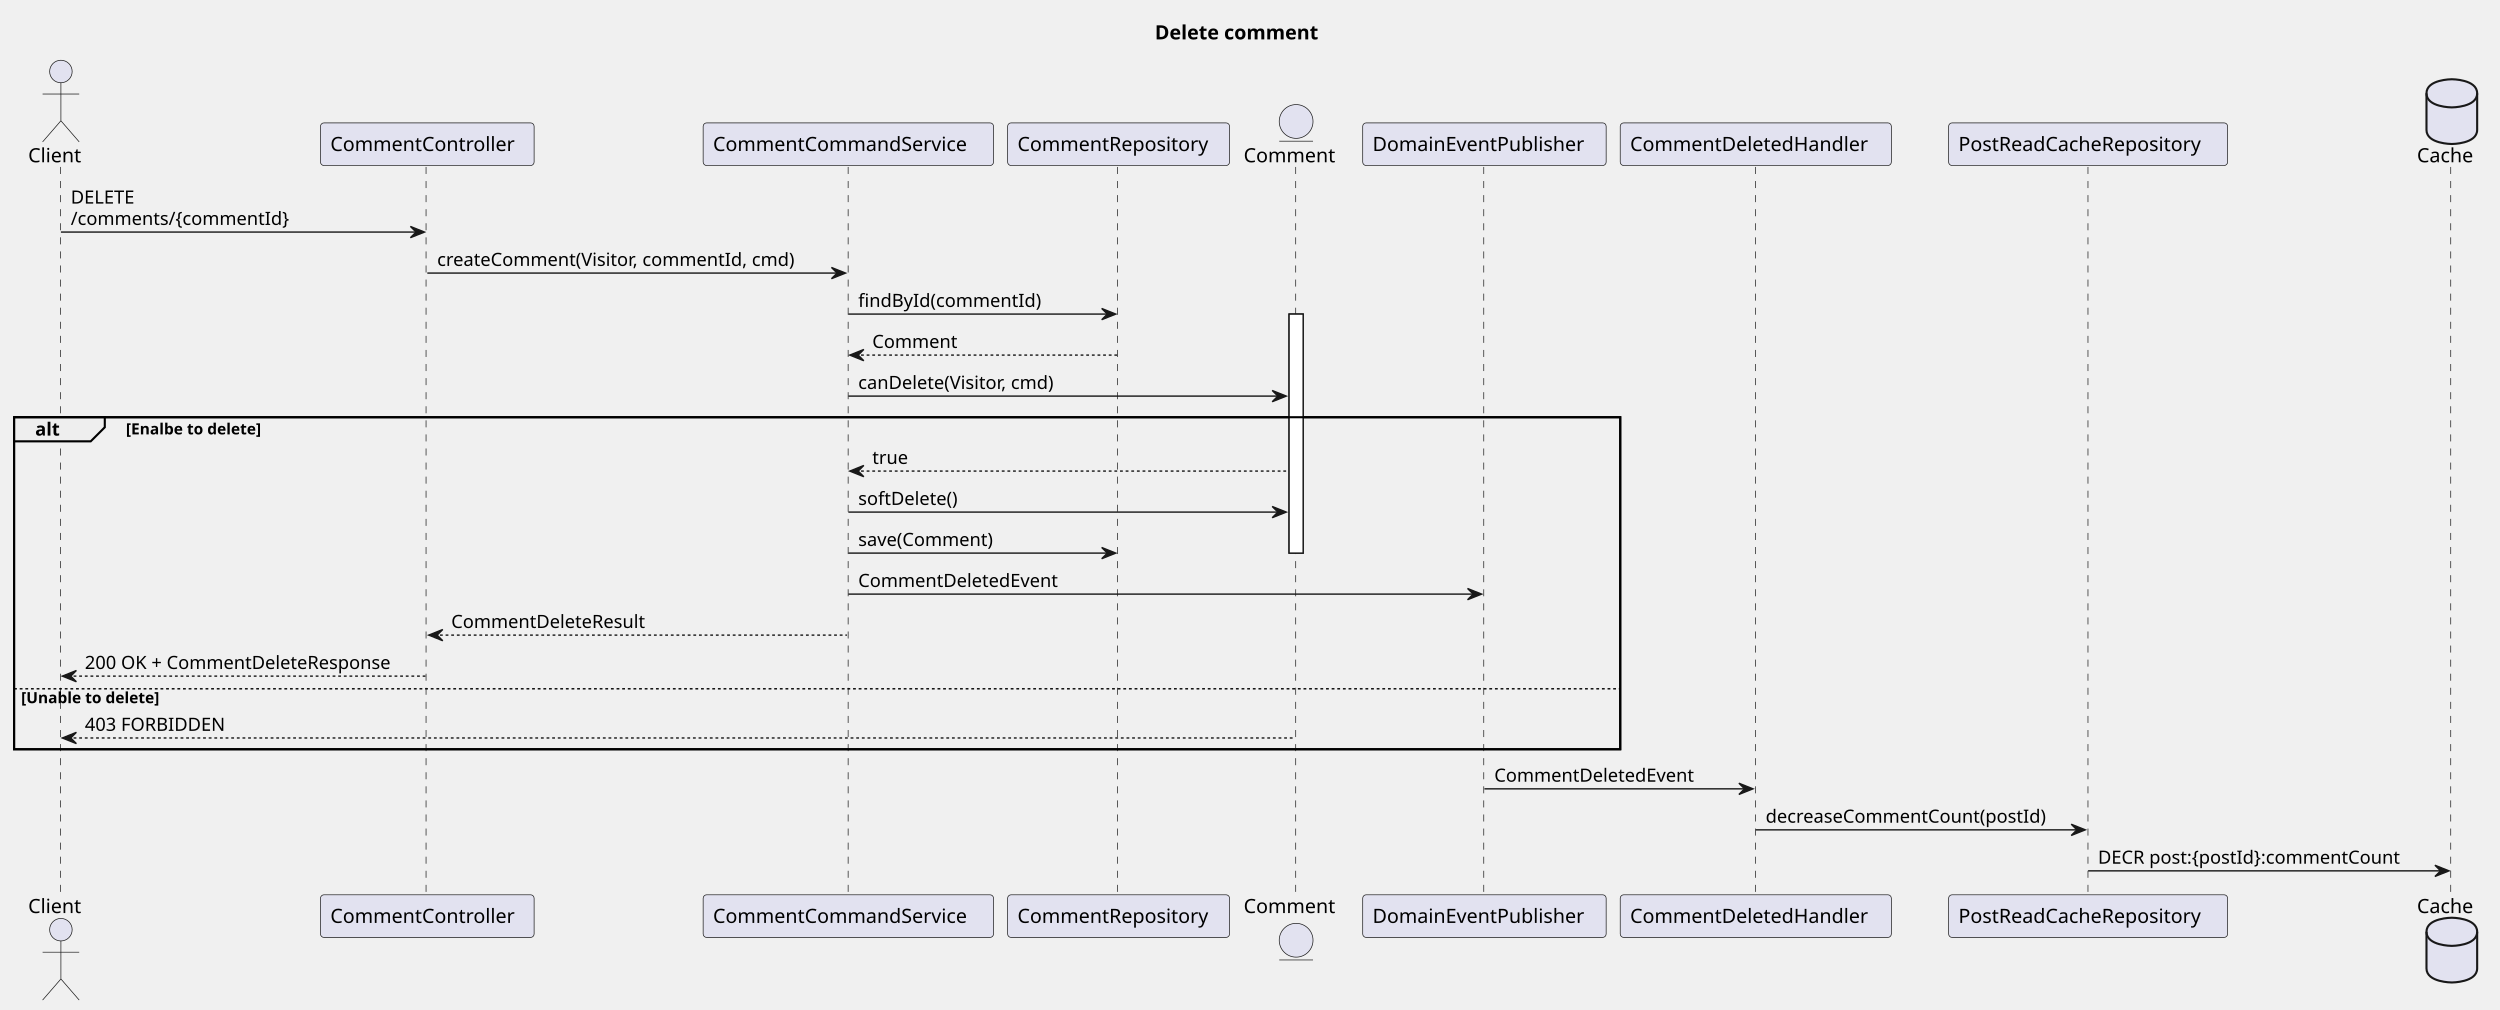
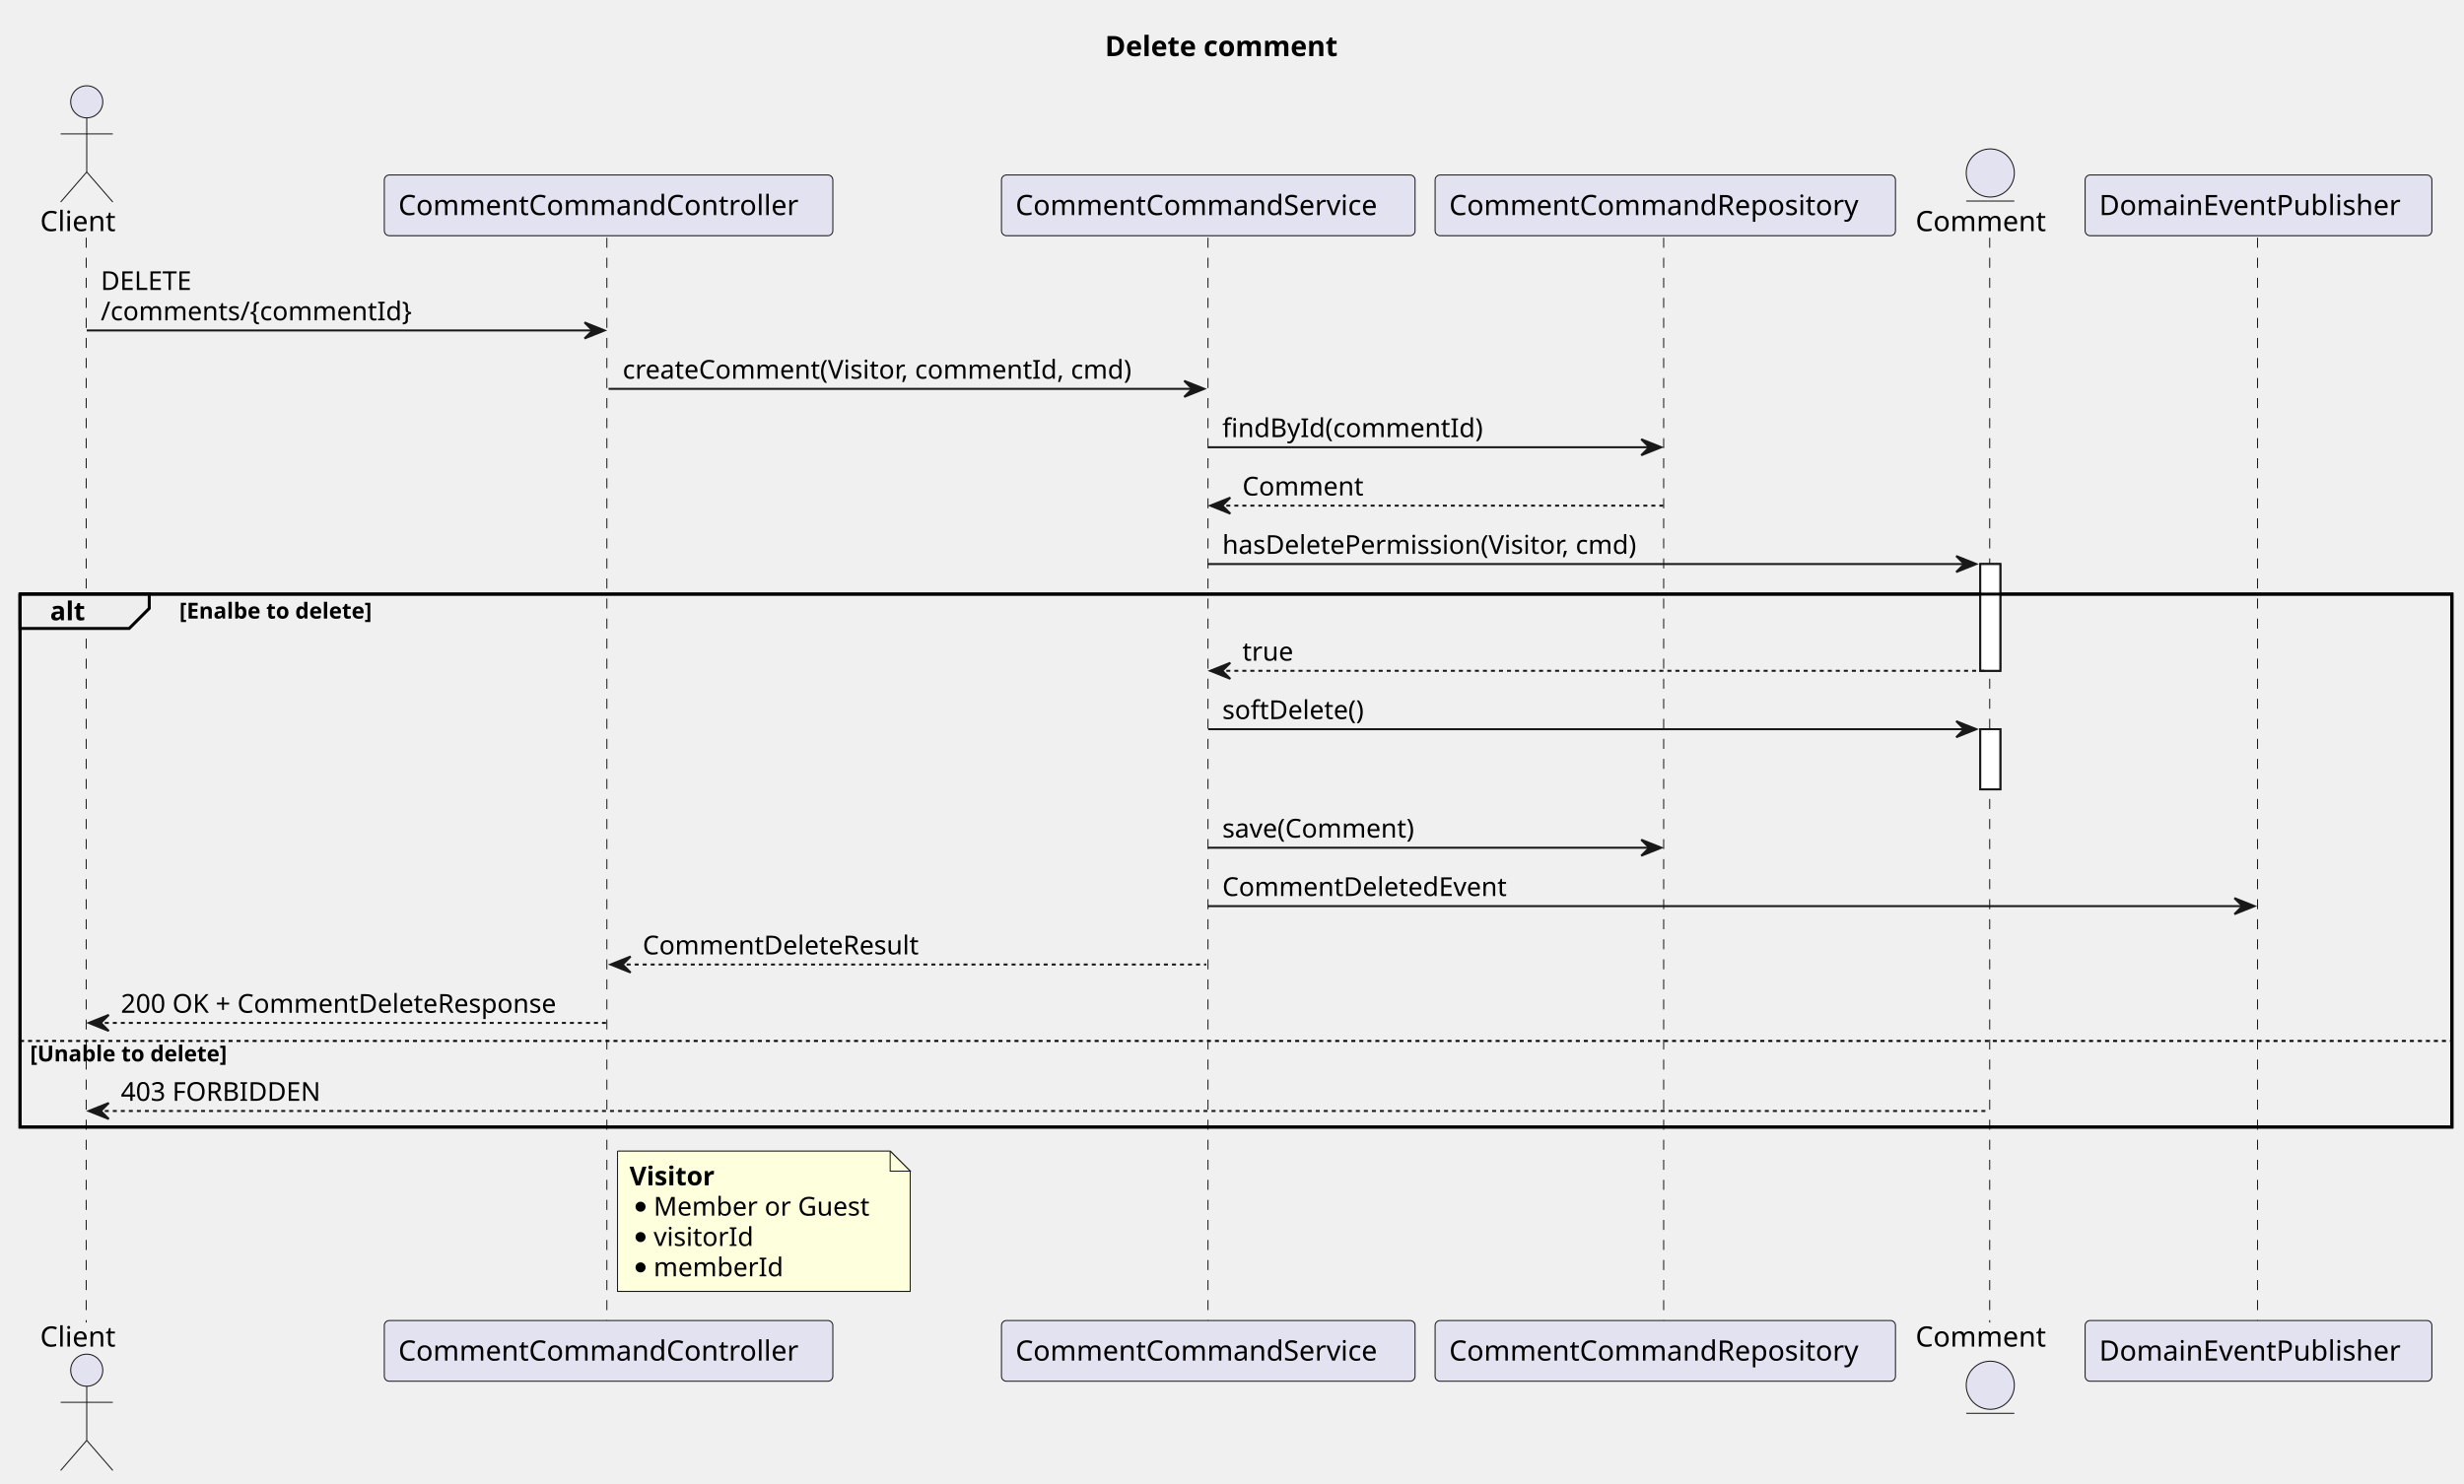
- <svg xmlns="http://www.w3.org/2000/svg" contentStyleType="text/css" data-diagram-type="SEQUENCE" height="717px" preserveAspectRatio="none" style="width:1776px;height:717px;background:#FFFFFF;" version="1.1" viewBox="0 0 1776 717" width="1776px" zoomAndPan="magnify">
+ <svg xmlns="http://www.w3.org/2000/svg" contentStyleType="text/css" data-diagram-type="SEQUENCE" height="740px" preserveAspectRatio="none" style="width:1229px;height:740px;background:#FFFFFF;" version="1.1" viewBox="0 0 1229 740" width="1229px" zoomAndPan="magnify">
  <defs />
  <g>
-     <text fill="#000000" font-family="sans-serif" font-size="14" font-weight="bold" lengthAdjust="spacing" textLength="129.719" x="820.41" y="27.995">Delete comment</text>
+     <text fill="#000000" font-family="sans-serif" font-size="14" font-weight="bold" lengthAdjust="spacing" textLength="129.719" x="551.125" y="27.995">Delete comment</text>
    <g>
-       <rect fill="#FFFFFF" height="169.797" style="stroke:#181818;stroke-width:1;" width="10" x="915.768" y="223.125" />
-     </g>
-     <rect fill="none" height="235.867" style="stroke:#000000;stroke-width:1.5;" width="1141.013" x="10" y="296.391" />
-     <g>
-       <rect fill="#000000" fill-opacity="0" height="518.062" width="8" x="39.265" y="118.594" />
-       <line style="stroke:#181818;stroke-width:0.5;stroke-dasharray:5.0,5.0;" x1="43" x2="43" y1="118.594" y2="636.656" />
+       <rect fill="#FFFFFF" height="53.266" style="stroke:#181818;stroke-width:1;" width="10" x="987.723" y="281.391" />
    </g>
    <g>
-       <rect fill="#000000" fill-opacity="0" height="518.062" width="8" x="299.55" y="118.594" />
-       <line style="stroke:#181818;stroke-width:0.5;stroke-dasharray:5.0,5.0;" x1="302.668" x2="302.668" y1="118.594" y2="636.656" />
+       <rect fill="#FFFFFF" height="30" style="stroke:#181818;stroke-width:1;" width="10" x="987.723" y="363.789" />
+     </g>
+     <rect fill="none" height="265.867" style="stroke:#000000;stroke-width:1.5;" width="1212.968" x="10" y="296.391" />
+     <g>
+       <rect fill="#000000" fill-opacity="0" height="541.195" width="8" x="39.265" y="118.594" />
+       <line style="stroke:#181818;stroke-width:0.5;stroke-dasharray:5.0,5.0;" x1="43" x2="43" y1="118.594" y2="659.789" />
    </g>
    <g>
-       <rect fill="#000000" fill-opacity="0" height="518.062" width="8" x="598.664" y="118.594" />
-       <line style="stroke:#181818;stroke-width:0.5;stroke-dasharray:5.0,5.0;" x1="602.52" x2="602.52" y1="118.594" y2="636.656" />
+       <rect fill="#000000" fill-opacity="0" height="541.195" width="8" x="299.55" y="118.594" />
+       <line style="stroke:#181818;stroke-width:0.5;stroke-dasharray:5.0,5.0;" x1="302.69" x2="302.69" y1="118.594" y2="659.789" />
    </g>
    <g>
-       <rect fill="#000000" fill-opacity="0" height="518.062" width="8" x="790.64" y="118.594" />
-       <line style="stroke:#181818;stroke-width:0.5;stroke-dasharray:5.0,5.0;" x1="793.808" x2="793.808" y1="118.594" y2="636.656" />
+       <rect fill="#000000" fill-opacity="0" height="541.195" width="8" x="598.664" y="118.594" />
+       <line style="stroke:#181818;stroke-width:0.5;stroke-dasharray:5.0,5.0;" x1="602.52" x2="602.52" y1="118.594" y2="659.789" />
    </g>
    <g>
-       <rect fill="#000000" fill-opacity="0" height="518.062" width="8" x="916.768" y="118.594" />
-       <line style="stroke:#181818;stroke-width:0.5;stroke-dasharray:5.0,5.0;" x1="920.472" x2="920.472" y1="118.594" y2="636.656" />
+       <rect fill="#000000" fill-opacity="0" height="541.195" width="8" x="826.618" y="118.594" />
+       <line style="stroke:#181818;stroke-width:0.5;stroke-dasharray:5.0,5.0;" x1="829.808" x2="829.808" y1="118.594" y2="659.789" />
    </g>
    <g>
-       <rect fill="#000000" fill-opacity="0" height="518.062" width="8" x="1050.539" y="118.594" />
-       <line style="stroke:#181818;stroke-width:0.5;stroke-dasharray:5.0,5.0;" x1="1054.064" x2="1054.064" y1="118.594" y2="636.656" />
+       <rect fill="#000000" fill-opacity="0" height="541.195" width="8" x="988.723" y="118.594" />
+       <line style="stroke:#181818;stroke-width:0.5;stroke-dasharray:5.0,5.0;" x1="992.427" x2="992.427" y1="118.594" y2="659.789" />
    </g>
    <g>
-       <rect fill="#000000" fill-opacity="0" height="518.062" width="8" x="1243.314" y="118.594" />
-       <line style="stroke:#181818;stroke-width:0.5;stroke-dasharray:5.0,5.0;" x1="1247.013" x2="1247.013" y1="118.594" y2="636.656" />
-     </g>
-     <g>
-       <rect fill="#000000" fill-opacity="0" height="518.062" width="8" x="1479.396" y="118.594" />
-       <line style="stroke:#181818;stroke-width:0.5;stroke-dasharray:5.0,5.0;" x1="1483.292" x2="1483.292" y1="118.594" y2="636.656" />
-     </g>
-     <g>
-       <rect fill="#000000" fill-opacity="0" height="518.062" width="8" x="1737.771" y="118.594" />
-       <line style="stroke:#181818;stroke-width:0.5;stroke-dasharray:5.0,5.0;" x1="1741.002" x2="1741.002" y1="118.594" y2="636.656" />
+       <rect fill="#000000" fill-opacity="0" height="541.195" width="8" x="1122.494" y="118.594" />
+       <line style="stroke:#181818;stroke-width:0.5;stroke-dasharray:5.0,5.0;" x1="1126.019" x2="1126.019" y1="118.594" y2="659.789" />
    </g>
    <g class="participant participant-head" data-participant="Client">
      <text fill="#000000" font-family="sans-serif" font-size="14" lengthAdjust="spacing" textLength="40.53" x="20" y="115.292">Client</text>
      <ellipse cx="43.265" cy="50.797" fill="#E2E2F0" rx="8" ry="8" style="stroke:#181818;stroke-width:0.5;" />
      <path d="M43.265,58.797 L43.265,85.797 M30.265,66.797 L56.265,66.797 M43.265,85.797 L30.265,100.797 M43.265,85.797 L56.265,100.797" fill="none" style="stroke:#181818;stroke-width:0.5;" />
    </g>
    <g class="participant participant-tail" data-participant="Client">
-       <text fill="#000000" font-family="sans-serif" font-size="14" lengthAdjust="spacing" textLength="40.53" x="20" y="648.651">Client</text>
-       <ellipse cx="43.265" cy="660.453" fill="#E2E2F0" rx="8" ry="8" style="stroke:#181818;stroke-width:0.5;" />
-       <path d="M43.265,668.453 L43.265,695.453 M30.265,676.453 L56.265,676.453 M43.265,695.453 L30.265,710.453 M43.265,695.453 L56.265,710.453" fill="none" style="stroke:#181818;stroke-width:0.5;" />
+       <text fill="#000000" font-family="sans-serif" font-size="14" lengthAdjust="spacing" textLength="40.53" x="20" y="671.784">Client</text>
+       <ellipse cx="43.265" cy="683.586" fill="#E2E2F0" rx="8" ry="8" style="stroke:#181818;stroke-width:0.5;" />
+       <path d="M43.265,691.586 L43.265,718.586 M30.265,699.586 L56.265,699.586 M43.265,718.586 L30.265,733.586 M43.265,718.586 L56.265,733.586" fill="none" style="stroke:#181818;stroke-width:0.5;" />
    </g>
-     <g class="participant participant-head" data-participant="CommentController">
-       <rect fill="#E2E2F0" height="30.297" rx="2.5" ry="2.5" style="stroke:#181818;stroke-width:0.5;" width="151.765" x="227.668" y="87.297" />
-       <text fill="#000000" font-family="sans-serif" font-size="14" lengthAdjust="spacing" textLength="137.765" x="234.668" y="107.292">CommentController</text>
+     <g class="participant participant-head" data-participant="CommentCommandController">
+       <rect fill="#E2E2F0" height="30.297" rx="2.5" ry="2.5" style="stroke:#181818;stroke-width:0.5;" width="223.72" x="191.69" y="87.297" />
+       <text fill="#000000" font-family="sans-serif" font-size="14" lengthAdjust="spacing" textLength="209.72" x="198.69" y="107.292">CommentCommandController</text>
    </g>
-     <g class="participant participant-tail" data-participant="CommentController">
-       <rect fill="#E2E2F0" height="30.297" rx="2.5" ry="2.5" style="stroke:#181818;stroke-width:0.5;" width="151.765" x="227.668" y="635.656" />
-       <text fill="#000000" font-family="sans-serif" font-size="14" lengthAdjust="spacing" textLength="137.765" x="234.668" y="655.651">CommentController</text>
+     <g class="participant participant-tail" data-participant="CommentCommandController">
+       <rect fill="#E2E2F0" height="30.297" rx="2.5" ry="2.5" style="stroke:#181818;stroke-width:0.5;" width="223.72" x="191.69" y="658.789" />
+       <text fill="#000000" font-family="sans-serif" font-size="14" lengthAdjust="spacing" textLength="209.72" x="198.69" y="678.784">CommentCommandController</text>
    </g>
    <g class="participant participant-head" data-participant="CommentCommandService">
      <rect fill="#E2E2F0" height="30.297" rx="2.5" ry="2.5" style="stroke:#181818;stroke-width:0.5;" width="206.288" x="499.52" y="87.297" />
      <text fill="#000000" font-family="sans-serif" font-size="14" lengthAdjust="spacing" textLength="192.288" x="506.52" y="107.292">CommentCommandService</text>
    </g>
    <g class="participant participant-tail" data-participant="CommentCommandService">
-       <rect fill="#E2E2F0" height="30.297" rx="2.5" ry="2.5" style="stroke:#181818;stroke-width:0.5;" width="206.288" x="499.52" y="635.656" />
-       <text fill="#000000" font-family="sans-serif" font-size="14" lengthAdjust="spacing" textLength="192.288" x="506.52" y="655.651">CommentCommandService</text>
+       <rect fill="#E2E2F0" height="30.297" rx="2.5" ry="2.5" style="stroke:#181818;stroke-width:0.5;" width="206.288" x="499.52" y="658.789" />
+       <text fill="#000000" font-family="sans-serif" font-size="14" lengthAdjust="spacing" textLength="192.288" x="506.52" y="678.784">CommentCommandService</text>
    </g>
-     <g class="participant participant-head" data-participant="CommentRepository">
-       <rect fill="#E2E2F0" height="30.297" rx="2.5" ry="2.5" style="stroke:#181818;stroke-width:0.5;" width="157.664" x="715.808" y="87.297" />
-       <text fill="#000000" font-family="sans-serif" font-size="14" lengthAdjust="spacing" textLength="143.664" x="722.808" y="107.292">CommentRepository</text>
+     <g class="participant participant-head" data-participant="CommentCommandRepository">
+       <rect fill="#E2E2F0" height="30.297" rx="2.5" ry="2.5" style="stroke:#181818;stroke-width:0.5;" width="229.619" x="715.808" y="87.297" />
+       <text fill="#000000" font-family="sans-serif" font-size="14" lengthAdjust="spacing" textLength="215.619" x="722.808" y="107.292">CommentCommandRepository</text>
    </g>
-     <g class="participant participant-tail" data-participant="CommentRepository">
-       <rect fill="#E2E2F0" height="30.297" rx="2.5" ry="2.5" style="stroke:#181818;stroke-width:0.5;" width="157.664" x="715.808" y="635.656" />
-       <text fill="#000000" font-family="sans-serif" font-size="14" lengthAdjust="spacing" textLength="143.664" x="722.808" y="655.651">CommentRepository</text>
+     <g class="participant participant-tail" data-participant="CommentCommandRepository">
+       <rect fill="#E2E2F0" height="30.297" rx="2.5" ry="2.5" style="stroke:#181818;stroke-width:0.5;" width="229.619" x="715.808" y="658.789" />
+       <text fill="#000000" font-family="sans-serif" font-size="14" lengthAdjust="spacing" textLength="215.619" x="722.808" y="678.784">CommentCommandRepository</text>
    </g>
    <g class="participant participant-head" data-participant="Comment">
-       <text fill="#000000" font-family="sans-serif" font-size="14" lengthAdjust="spacing" textLength="68.592" x="883.472" y="115.292">Comment</text>
-       <ellipse cx="920.768" cy="86.297" fill="#E2E2F0" rx="12" ry="12" style="stroke:#181818;stroke-width:0.5;" />
-       <line style="stroke:#181818;stroke-width:0.5;" x1="908.768" x2="932.768" y1="100.297" y2="100.297" />
+       <text fill="#000000" font-family="sans-serif" font-size="14" lengthAdjust="spacing" textLength="68.592" x="955.427" y="115.292">Comment</text>
+       <ellipse cx="992.723" cy="86.297" fill="#E2E2F0" rx="12" ry="12" style="stroke:#181818;stroke-width:0.5;" />
+       <line style="stroke:#181818;stroke-width:0.5;" x1="980.723" x2="1004.723" y1="100.297" y2="100.297" />
    </g>
    <g class="participant participant-tail" data-participant="Comment">
-       <text fill="#000000" font-family="sans-serif" font-size="14" lengthAdjust="spacing" textLength="68.592" x="883.472" y="648.651">Comment</text>
-       <ellipse cx="920.768" cy="667.953" fill="#E2E2F0" rx="12" ry="12" style="stroke:#181818;stroke-width:0.5;" />
-       <line style="stroke:#181818;stroke-width:0.5;" x1="908.768" x2="932.768" y1="681.953" y2="681.953" />
+       <text fill="#000000" font-family="sans-serif" font-size="14" lengthAdjust="spacing" textLength="68.592" x="955.427" y="671.784">Comment</text>
+       <ellipse cx="992.723" cy="691.086" fill="#E2E2F0" rx="12" ry="12" style="stroke:#181818;stroke-width:0.5;" />
+       <line style="stroke:#181818;stroke-width:0.5;" x1="980.723" x2="1004.723" y1="705.086" y2="705.086" />
    </g>
    <g class="participant participant-head" data-participant="DomainEventPublisher">
-       <rect fill="#E2E2F0" height="30.297" rx="2.5" ry="2.5" style="stroke:#181818;stroke-width:0.5;" width="172.949" x="968.064" y="87.297" />
-       <text fill="#000000" font-family="sans-serif" font-size="14" lengthAdjust="spacing" textLength="158.949" x="975.064" y="107.292">DomainEventPublisher</text>
+       <rect fill="#E2E2F0" height="30.297" rx="2.5" ry="2.5" style="stroke:#181818;stroke-width:0.5;" width="172.949" x="1040.019" y="87.297" />
+       <text fill="#000000" font-family="sans-serif" font-size="14" lengthAdjust="spacing" textLength="158.949" x="1047.019" y="107.292">DomainEventPublisher</text>
    </g>
    <g class="participant participant-tail" data-participant="DomainEventPublisher">
-       <rect fill="#E2E2F0" height="30.297" rx="2.5" ry="2.5" style="stroke:#181818;stroke-width:0.5;" width="172.949" x="968.064" y="635.656" />
-       <text fill="#000000" font-family="sans-serif" font-size="14" lengthAdjust="spacing" textLength="158.949" x="975.064" y="655.651">DomainEventPublisher</text>
-     </g>
-     <g class="participant participant-head" data-participant="CommentDeletedHandler">
-       <rect fill="#E2E2F0" height="30.297" rx="2.5" ry="2.5" style="stroke:#181818;stroke-width:0.5;" width="192.602" x="1151.013" y="87.297" />
-       <text fill="#000000" font-family="sans-serif" font-size="14" lengthAdjust="spacing" textLength="178.602" x="1158.013" y="107.292">CommentDeletedHandler</text>
-     </g>
-     <g class="participant participant-tail" data-participant="CommentDeletedHandler">
-       <rect fill="#E2E2F0" height="30.297" rx="2.5" ry="2.5" style="stroke:#181818;stroke-width:0.5;" width="192.602" x="1151.013" y="635.656" />
-       <text fill="#000000" font-family="sans-serif" font-size="14" lengthAdjust="spacing" textLength="178.602" x="1158.013" y="655.651">CommentDeletedHandler</text>
-     </g>
-     <g class="participant participant-head" data-participant="PostReadCacheRepository">
-       <rect fill="#E2E2F0" height="30.297" rx="2.5" ry="2.5" style="stroke:#181818;stroke-width:0.5;" width="198.208" x="1384.292" y="87.297" />
-       <text fill="#000000" font-family="sans-serif" font-size="14" lengthAdjust="spacing" textLength="184.208" x="1391.292" y="107.292">PostReadCacheRepository</text>
-     </g>
-     <g class="participant participant-tail" data-participant="PostReadCacheRepository">
-       <rect fill="#E2E2F0" height="30.297" rx="2.5" ry="2.5" style="stroke:#181818;stroke-width:0.5;" width="198.208" x="1384.292" y="635.656" />
-       <text fill="#000000" font-family="sans-serif" font-size="14" lengthAdjust="spacing" textLength="184.208" x="1391.292" y="655.651">PostReadCacheRepository</text>
-     </g>
-     <g class="participant participant-head" data-participant="Cache">
-       <text fill="#000000" font-family="sans-serif" font-size="14" lengthAdjust="spacing" textLength="43.538" x="1717.002" y="115.292">Cache</text>
-       <path d="M1723.771,66.297 C1723.771,56.297 1741.771,56.297 1741.771,56.297 C1741.771,56.297 1759.771,56.297 1759.771,66.297 L1759.771,92.297 C1759.771,102.297 1741.771,102.297 1741.771,102.297 C1741.771,102.297 1723.771,102.297 1723.771,92.297 L1723.771,66.297" fill="#E2E2F0" style="stroke:#181818;stroke-width:1.5;" />
-       <path d="M1723.771,66.297 C1723.771,76.297 1741.771,76.297 1741.771,76.297 C1741.771,76.297 1759.771,76.297 1759.771,66.297" fill="none" style="stroke:#181818;stroke-width:1.5;" />
-     </g>
-     <g class="participant participant-tail" data-participant="Cache">
-       <text fill="#000000" font-family="sans-serif" font-size="14" lengthAdjust="spacing" textLength="43.538" x="1717.002" y="648.651">Cache</text>
-       <path d="M1723.771,661.953 C1723.771,651.953 1741.771,651.953 1741.771,651.953 C1741.771,651.953 1759.771,651.953 1759.771,661.953 L1759.771,687.953 C1759.771,697.953 1741.771,697.953 1741.771,697.953 C1741.771,697.953 1723.771,697.953 1723.771,687.953 L1723.771,661.953" fill="#E2E2F0" style="stroke:#181818;stroke-width:1.5;" />
-       <path d="M1723.771,661.953 C1723.771,671.953 1741.771,671.953 1741.771,671.953 C1741.771,671.953 1759.771,671.953 1759.771,661.953" fill="none" style="stroke:#181818;stroke-width:1.5;" />
+       <rect fill="#E2E2F0" height="30.297" rx="2.5" ry="2.5" style="stroke:#181818;stroke-width:0.5;" width="172.949" x="1040.019" y="658.789" />
+       <text fill="#000000" font-family="sans-serif" font-size="14" lengthAdjust="spacing" textLength="158.949" x="1047.019" y="678.784">DomainEventPublisher</text>
    </g>
    <g>
-       <rect fill="#FFFFFF" height="169.797" style="stroke:#181818;stroke-width:1;" width="10" x="915.768" y="223.125" />
+       <rect fill="#FFFFFF" height="53.266" style="stroke:#181818;stroke-width:1;" width="10" x="987.723" y="281.391" />
    </g>
-     <g class="message" data-participant-1="Client" data-participant-2="CommentController">
+     <g>
+       <rect fill="#FFFFFF" height="30" style="stroke:#181818;stroke-width:1;" width="10" x="987.723" y="363.789" />
+     </g>
+     <g class="message" data-participant-1="Client" data-participant-2="CommentCommandController">
      <polygon fill="#181818" points="291.55,160.859,301.55,164.859,291.55,168.859,295.55,164.859" style="stroke:#181818;stroke-width:1;" />
      <line style="stroke:#181818;stroke-width:1;" x1="43.265" x2="297.55" y1="164.859" y2="164.859" />
      <text fill="#000000" font-family="sans-serif" font-size="13" lengthAdjust="spacing" textLength="49.835" x="50.265" y="144.661">DELETE</text>
      <text fill="#000000" font-family="sans-serif" font-size="13" lengthAdjust="spacing" textLength="167.686" x="50.265" y="159.793">/comments/{commentId}</text>
    </g>
-     <g class="message" data-participant-1="CommentController" data-participant-2="CommentCommandService">
+     <g class="message" data-participant-1="CommentCommandController" data-participant-2="CommentCommandService">
      <polygon fill="#181818" points="590.664,189.992,600.664,193.992,590.664,197.992,594.664,193.992" style="stroke:#181818;stroke-width:1;" />
      <line style="stroke:#181818;stroke-width:1;" x1="303.55" x2="596.664" y1="193.992" y2="193.992" />
      <text fill="#000000" font-family="sans-serif" font-size="13" lengthAdjust="spacing" textLength="275.114" x="310.55" y="188.926">createComment(Visitor, commentId, cmd)</text>
    </g>
-     <g class="message" data-participant-1="CommentCommandService" data-participant-2="CommentRepository">
-       <polygon fill="#181818" points="782.64,219.125,792.64,223.125,782.64,227.125,786.64,223.125" style="stroke:#181818;stroke-width:1;" />
-       <line style="stroke:#181818;stroke-width:1;" x1="602.664" x2="788.64" y1="223.125" y2="223.125" />
+     <g class="message" data-participant-1="CommentCommandService" data-participant-2="CommentCommandRepository">
+       <polygon fill="#181818" points="818.618,219.125,828.618,223.125,818.618,227.125,822.618,223.125" style="stroke:#181818;stroke-width:1;" />
+       <line style="stroke:#181818;stroke-width:1;" x1="602.664" x2="824.618" y1="223.125" y2="223.125" />
      <text fill="#000000" font-family="sans-serif" font-size="13" lengthAdjust="spacing" textLength="137.37" x="609.664" y="218.059">findById(commentId)</text>
    </g>
-     <g class="message" data-participant-1="CommentRepository" data-participant-2="CommentCommandService">
+     <g class="message" data-participant-1="CommentCommandRepository" data-participant-2="CommentCommandService">
      <polygon fill="#181818" points="613.664,248.258,603.664,252.258,613.664,256.258,609.664,252.258" style="stroke:#181818;stroke-width:1;" />
-       <line style="stroke:#181818;stroke-width:1;stroke-dasharray:2.0,2.0;" x1="607.664" x2="793.64" y1="252.258" y2="252.258" />
+       <line style="stroke:#181818;stroke-width:1;stroke-dasharray:2.0,2.0;" x1="607.664" x2="829.618" y1="252.258" y2="252.258" />
      <text fill="#000000" font-family="sans-serif" font-size="13" lengthAdjust="spacing" textLength="63.692" x="619.664" y="247.192">Comment</text>
    </g>
    <g class="message" data-participant-1="CommentCommandService" data-participant-2="Comment">
-       <polygon fill="#181818" points="903.768,277.391,913.768,281.391,903.768,285.391,907.768,281.391" style="stroke:#181818;stroke-width:1;" />
-       <line style="stroke:#181818;stroke-width:1;" x1="602.664" x2="909.768" y1="281.391" y2="281.391" />
-       <text fill="#000000" font-family="sans-serif" font-size="13" lengthAdjust="spacing" textLength="153.823" x="609.664" y="276.325">canDelete(Visitor, cmd)</text>
+       <polygon fill="#181818" points="975.723,277.391,985.723,281.391,975.723,285.391,979.723,281.391" style="stroke:#181818;stroke-width:1;" />
+       <line style="stroke:#181818;stroke-width:1;" x1="602.664" x2="981.723" y1="281.391" y2="281.391" />
+       <text fill="#000000" font-family="sans-serif" font-size="13" lengthAdjust="spacing" textLength="224.256" x="609.664" y="276.325">hasDeletePermission(Visitor, cmd)</text>
    </g>
    <path d="M10,296.391 L74.443,296.391 L74.443,303.523 L64.443,313.523 L10,313.523 L10,296.391" fill="#EEEEEE" style="stroke:#000000;stroke-width:1.5;" />
-     <rect fill="none" height="235.867" style="stroke:#000000;stroke-width:1.5;" width="1141.013" x="10" y="296.391" />
+     <rect fill="none" height="265.867" style="stroke:#000000;stroke-width:1.5;" width="1212.968" x="10" y="296.391" />
    <text fill="#000000" font-family="sans-serif" font-size="13" font-weight="bold" lengthAdjust="spacing" textLength="19.443" x="25" y="309.457">alt</text>
    <text fill="#000000" font-family="sans-serif" font-size="11" font-weight="bold" lengthAdjust="spacing" textLength="111.686" x="89.443" y="308.601">[Enalbe to delete]</text>
    <g class="message" data-participant-1="Comment" data-participant-2="CommentCommandService">
      <polygon fill="#181818" points="613.664,330.656,603.664,334.656,613.664,338.656,609.664,334.656" style="stroke:#181818;stroke-width:1;" />
-       <line style="stroke:#181818;stroke-width:1;stroke-dasharray:2.0,2.0;" x1="607.664" x2="914.768" y1="334.656" y2="334.656" />
+       <line style="stroke:#181818;stroke-width:1;stroke-dasharray:2.0,2.0;" x1="607.664" x2="991.723" y1="334.656" y2="334.656" />
      <text fill="#000000" font-family="sans-serif" font-size="13" lengthAdjust="spacing" textLength="26.679" x="619.664" y="329.59">true</text>
    </g>
    <g class="message" data-participant-1="CommentCommandService" data-participant-2="Comment">
-       <polygon fill="#181818" points="903.768,359.789,913.768,363.789,903.768,367.789,907.768,363.789" style="stroke:#181818;stroke-width:1;" />
-       <line style="stroke:#181818;stroke-width:1;" x1="602.664" x2="909.768" y1="363.789" y2="363.789" />
+       <polygon fill="#181818" points="975.723,359.789,985.723,363.789,975.723,367.789,979.723,363.789" style="stroke:#181818;stroke-width:1;" />
+       <line style="stroke:#181818;stroke-width:1;" x1="602.664" x2="981.723" y1="363.789" y2="363.789" />
      <text fill="#000000" font-family="sans-serif" font-size="13" lengthAdjust="spacing" textLength="77.257" x="609.664" y="358.723">softDelete()</text>
    </g>
-     <g class="message" data-participant-1="CommentCommandService" data-participant-2="CommentRepository">
-       <polygon fill="#181818" points="782.64,388.922,792.64,392.922,782.64,396.922,786.64,392.922" style="stroke:#181818;stroke-width:1;" />
-       <line style="stroke:#181818;stroke-width:1;" x1="602.664" x2="788.64" y1="392.922" y2="392.922" />
-       <text fill="#000000" font-family="sans-serif" font-size="13" lengthAdjust="spacing" textLength="104.267" x="609.664" y="387.856">save(Comment)</text>
+     <g class="message" data-participant-1="CommentCommandService" data-participant-2="CommentCommandRepository">
+       <polygon fill="#181818" points="818.618,418.922,828.618,422.922,818.618,426.922,822.618,422.922" style="stroke:#181818;stroke-width:1;" />
+       <line style="stroke:#181818;stroke-width:1;" x1="602.664" x2="824.618" y1="422.922" y2="422.922" />
+       <text fill="#000000" font-family="sans-serif" font-size="13" lengthAdjust="spacing" textLength="104.267" x="609.664" y="417.856">save(Comment)</text>
    </g>
    <g class="message" data-participant-1="CommentCommandService" data-participant-2="DomainEventPublisher">
-       <polygon fill="#181818" points="1042.539,418.055,1052.539,422.055,1042.539,426.055,1046.539,422.055" style="stroke:#181818;stroke-width:1;" />
-       <line style="stroke:#181818;stroke-width:1;" x1="602.664" x2="1048.539" y1="422.055" y2="422.055" />
-       <text fill="#000000" font-family="sans-serif" font-size="13" lengthAdjust="spacing" textLength="151.899" x="609.664" y="416.989">CommentDeletedEvent</text>
+       <polygon fill="#181818" points="1114.494,448.055,1124.494,452.055,1114.494,456.055,1118.494,452.055" style="stroke:#181818;stroke-width:1;" />
+       <line style="stroke:#181818;stroke-width:1;" x1="602.664" x2="1120.494" y1="452.055" y2="452.055" />
+       <text fill="#000000" font-family="sans-serif" font-size="13" lengthAdjust="spacing" textLength="151.899" x="609.664" y="446.989">CommentDeletedEvent</text>
    </g>
-     <g class="message" data-participant-1="CommentCommandService" data-participant-2="CommentController">
-       <polygon fill="#181818" points="314.55,447.188,304.55,451.188,314.55,455.188,310.55,451.188" style="stroke:#181818;stroke-width:1;" />
-       <line style="stroke:#181818;stroke-width:1;stroke-dasharray:2.0,2.0;" x1="308.55" x2="601.664" y1="451.188" y2="451.188" />
-       <text fill="#000000" font-family="sans-serif" font-size="13" lengthAdjust="spacing" textLength="147.158" x="320.55" y="446.122">CommentDeleteResult</text>
+     <g class="message" data-participant-1="CommentCommandService" data-participant-2="CommentCommandController">
+       <polygon fill="#181818" points="314.55,477.188,304.55,481.188,314.55,485.188,310.55,481.188" style="stroke:#181818;stroke-width:1;" />
+       <line style="stroke:#181818;stroke-width:1;stroke-dasharray:2.0,2.0;" x1="308.55" x2="601.664" y1="481.188" y2="481.188" />
+       <text fill="#000000" font-family="sans-serif" font-size="13" lengthAdjust="spacing" textLength="147.158" x="320.55" y="476.122">CommentDeleteResult</text>
    </g>
-     <g class="message" data-participant-1="CommentController" data-participant-2="Client">
-       <polygon fill="#181818" points="54.265,476.32,44.265,480.32,54.265,484.32,50.265,480.32" style="stroke:#181818;stroke-width:1;" />
-       <line style="stroke:#181818;stroke-width:1;stroke-dasharray:2.0,2.0;" x1="48.265" x2="302.55" y1="480.32" y2="480.32" />
-       <text fill="#000000" font-family="sans-serif" font-size="13" lengthAdjust="spacing" textLength="236.285" x="60.265" y="475.254">200 OK + CommentDeleteResponse</text>
+     <g class="message" data-participant-1="CommentCommandController" data-participant-2="Client">
+       <polygon fill="#181818" points="54.265,506.32,44.265,510.32,54.265,514.32,50.265,510.32" style="stroke:#181818;stroke-width:1;" />
+       <line style="stroke:#181818;stroke-width:1;stroke-dasharray:2.0,2.0;" x1="48.265" x2="302.55" y1="510.32" y2="510.32" />
+       <text fill="#000000" font-family="sans-serif" font-size="13" lengthAdjust="spacing" textLength="236.285" x="60.265" y="505.254">200 OK + CommentDeleteResponse</text>
    </g>
-     <line style="stroke:#000000;stroke-width:1;stroke-dasharray:2.0,2.0;" x1="10" x2="1151.013" y1="489.32" y2="489.32" />
-     <text fill="#000000" font-family="sans-serif" font-size="11" font-weight="bold" lengthAdjust="spacing" textLength="113.105" x="15" y="499.531">[Unable to delete]</text>
+     <line style="stroke:#000000;stroke-width:1;stroke-dasharray:2.0,2.0;" x1="10" x2="1222.968" y1="519.32" y2="519.32" />
+     <text fill="#000000" font-family="sans-serif" font-size="11" font-weight="bold" lengthAdjust="spacing" textLength="113.105" x="15" y="529.531">[Unable to delete]</text>
    <g class="message" data-participant-1="Comment" data-participant-2="Client">
-       <polygon fill="#181818" points="54.265,520.258,44.265,524.258,54.265,528.258,50.265,524.258" style="stroke:#181818;stroke-width:1;" />
-       <line style="stroke:#181818;stroke-width:1;stroke-dasharray:2.0,2.0;" x1="48.265" x2="919.768" y1="524.258" y2="524.258" />
-       <text fill="#000000" font-family="sans-serif" font-size="13" lengthAdjust="spacing" textLength="106.399" x="60.265" y="519.192">403 FORBIDDEN</text>
+       <polygon fill="#181818" points="54.265,550.258,44.265,554.258,54.265,558.258,50.265,554.258" style="stroke:#181818;stroke-width:1;" />
+       <line style="stroke:#181818;stroke-width:1;stroke-dasharray:2.0,2.0;" x1="48.265" x2="991.723" y1="554.258" y2="554.258" />
+       <text fill="#000000" font-family="sans-serif" font-size="13" lengthAdjust="spacing" textLength="106.399" x="60.265" y="549.192">403 FORBIDDEN</text>
    </g>
-     <g class="message" data-participant-1="DomainEventPublisher" data-participant-2="CommentDeletedHandler">
-       <polygon fill="#181818" points="1235.314,556.391,1245.314,560.391,1235.314,564.391,1239.314,560.391" style="stroke:#181818;stroke-width:1;" />
-       <line style="stroke:#181818;stroke-width:1;" x1="1054.539" x2="1241.314" y1="560.391" y2="560.391" />
-       <text fill="#000000" font-family="sans-serif" font-size="13" lengthAdjust="spacing" textLength="151.899" x="1061.539" y="555.325">CommentDeletedEvent</text>
-     </g>
-     <g class="message" data-participant-1="CommentDeletedHandler" data-participant-2="PostReadCacheRepository">
-       <polygon fill="#181818" points="1471.396,585.523,1481.396,589.523,1471.396,593.523,1475.396,589.523" style="stroke:#181818;stroke-width:1;" />
-       <line style="stroke:#181818;stroke-width:1;" x1="1247.314" x2="1477.396" y1="589.523" y2="589.523" />
-       <text fill="#000000" font-family="sans-serif" font-size="13" lengthAdjust="spacing" textLength="212.082" x="1254.314" y="584.457">decreaseCommentCount(postId)</text>
-     </g>
-     <g class="message" data-participant-1="PostReadCacheRepository" data-participant-2="Cache">
-       <polygon fill="#181818" points="1729.771,614.656,1739.771,618.656,1729.771,622.656,1733.771,618.656" style="stroke:#181818;stroke-width:1;" />
-       <line style="stroke:#181818;stroke-width:1;" x1="1483.396" x2="1735.771" y1="618.656" y2="618.656" />
-       <text fill="#000000" font-family="sans-serif" font-size="13" lengthAdjust="spacing" textLength="234.375" x="1490.396" y="613.59">DECR post:{postId}:commentCount</text>
-     </g>
+     <path d="M308,574.258 L308,644.258 L454,644.258 L454,584.258 L444,574.258 L308,574.258" fill="#FEFFDD" style="stroke:#181818;stroke-width:0.5;" />
+     <path d="M444,574.258 L444,584.258 L454,584.258 L444,574.258" fill="#FEFFDD" style="stroke:#181818;stroke-width:0.5;" />
+     <text fill="#000000" font-family="sans-serif" font-size="13" font-weight="bold" lengthAdjust="spacing" textLength="48.268" x="314" y="591.325">Visitor</text>
+     <ellipse cx="319.5" cy="602.023" fill="#000000" rx="2.5" ry="2.5" />
+     <text fill="#000000" font-family="sans-serif" font-size="13" lengthAdjust="spacing" textLength="113.217" x="326" y="606.457">Member or Guest</text>
+     <ellipse cx="319.5" cy="617.156" fill="#000000" rx="2.5" ry="2.5" />
+     <text fill="#000000" font-family="sans-serif" font-size="13" lengthAdjust="spacing" textLength="52.171" x="326" y="621.59">visitorId</text>
+     <ellipse cx="319.5" cy="632.289" fill="#000000" rx="2.5" ry="2.5" />
+     <text fill="#000000" font-family="sans-serif" font-size="13" lengthAdjust="spacing" textLength="67.006" x="326" y="636.723">memberId</text>
  </g>
</svg>
